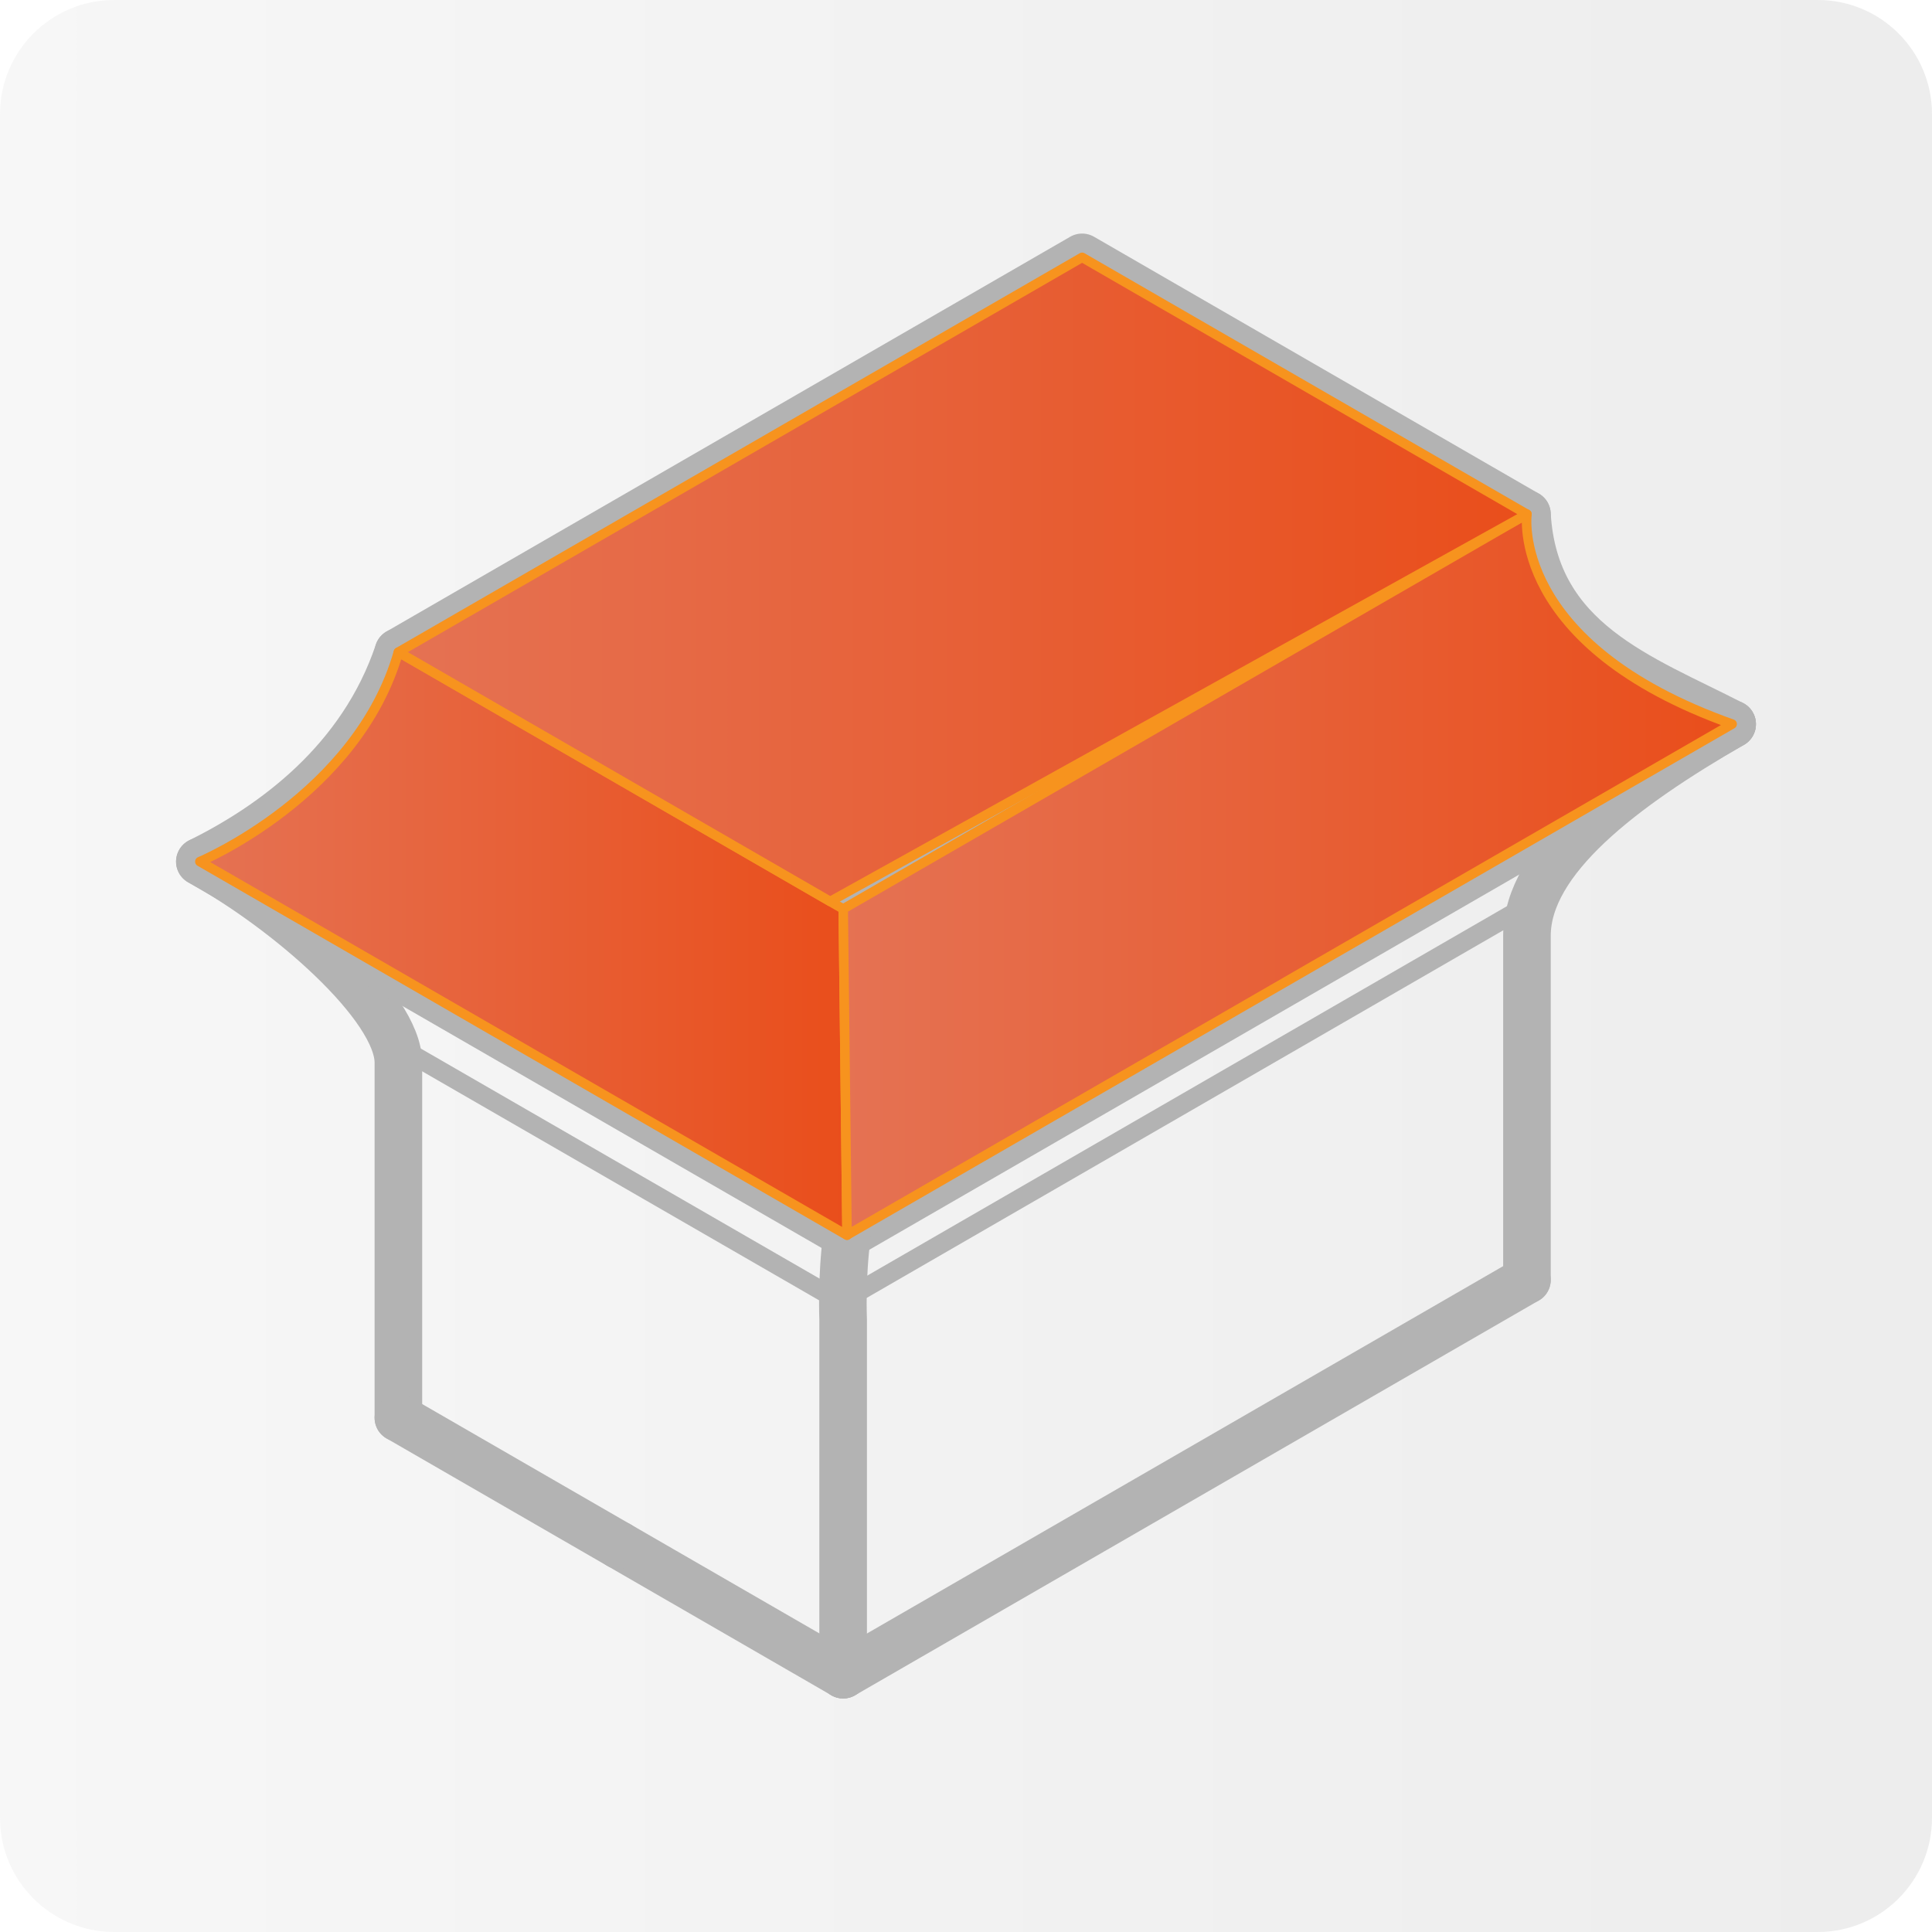
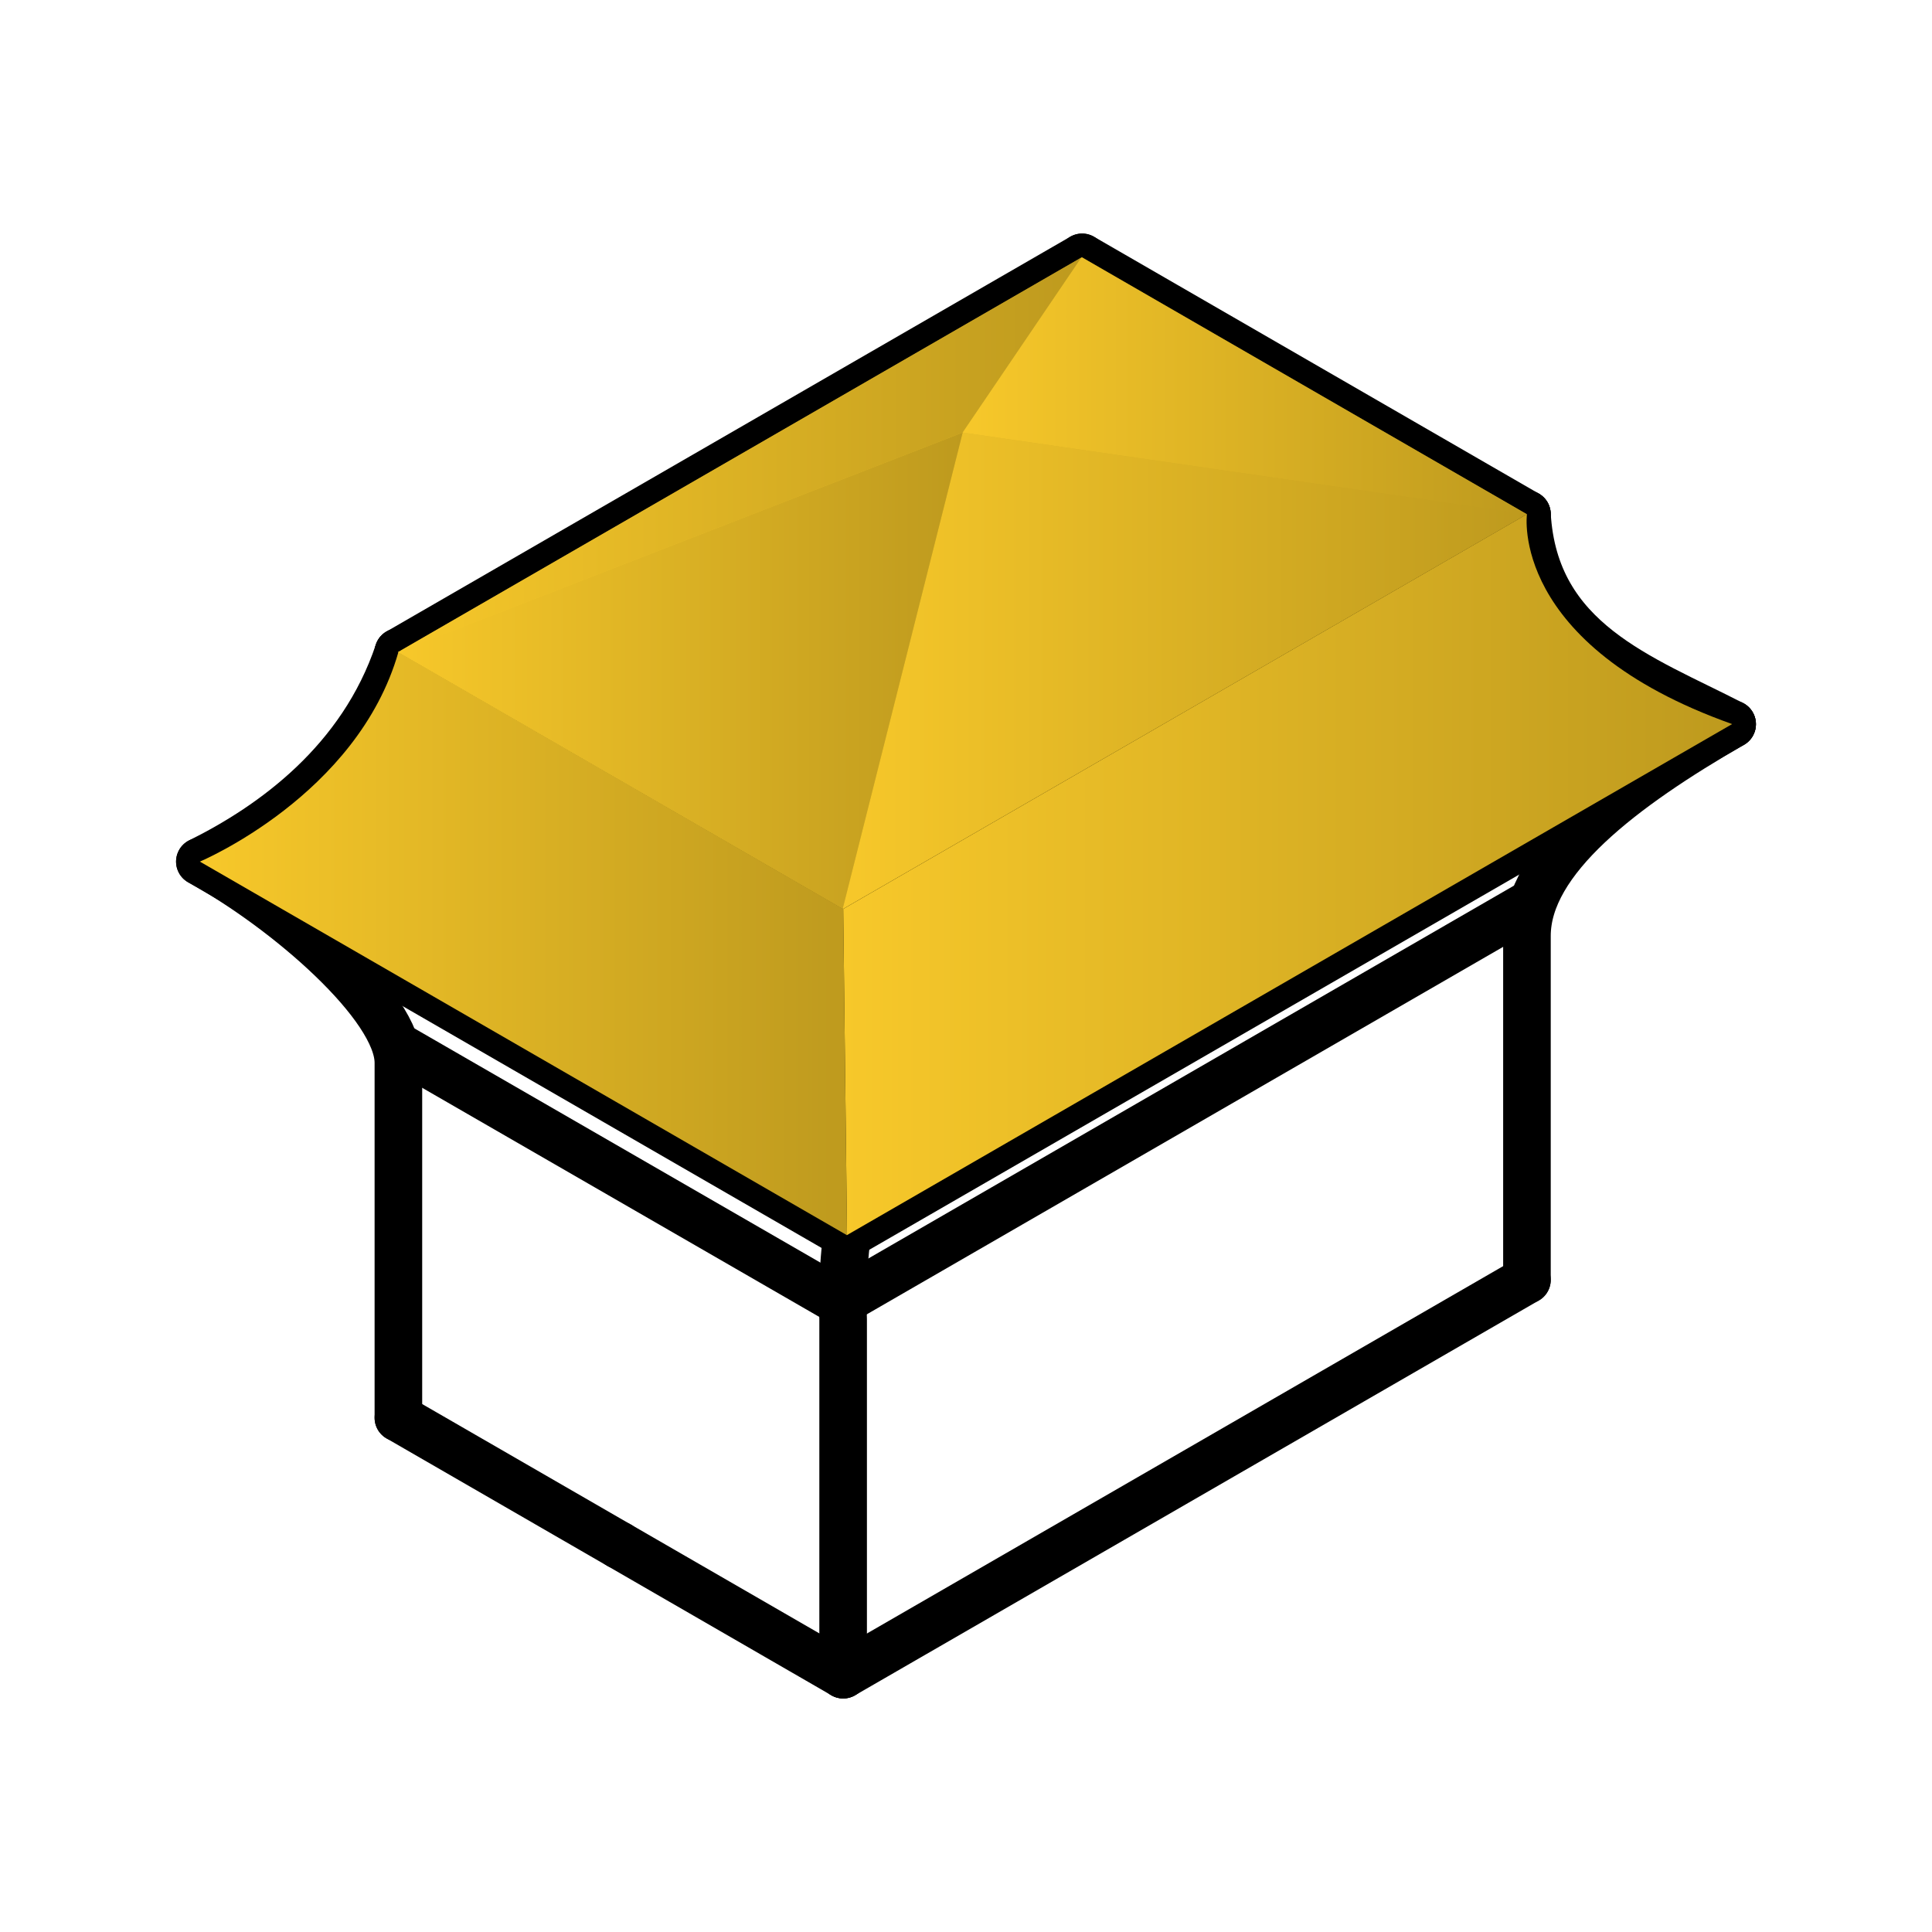
<svg xmlns="http://www.w3.org/2000/svg" xmlns:xlink="http://www.w3.org/1999/xlink" id="Réteg_2" viewBox="0 0 203 203">
  <defs>
    <style>
      .cls-1 {
-         fill: url(#linear-gradient-4);
-       }
- 
-       .cls-1, .cls-2, .cls-3, .cls-4, .cls-5 {
-         stroke-linecap: round;
-         stroke-linejoin: round;
-       }
- 
-       .cls-1, .cls-3, .cls-5 {
-         stroke: #f7931e;
+         fill: url(#Névtelen_színátmenet_17-6);
      }

      .cls-2 {
-         stroke-width: 2px;
-       }
- 
-       .cls-2, .cls-4 {
-         fill: none;
-         stroke: #b3b3b3;
+         fill: url(#Névtelen_színátmenet_17-8);
      }

      .cls-3 {
-         fill: url(#linear-gradient-3);
+         fill: none;
+         stroke: #000;
+         stroke-linecap: round;
+         stroke-linejoin: round;
+         stroke-width: 5px;
      }

      .cls-4 {
-         stroke-width: 5px;
+         fill: url(#Névtelen_színátmenet_17-7);
+       }
+ 
+       .cls-5 {
+         fill: url(#Névtelen_színátmenet_17-2);
      }

      .cls-6 {
        fill: url(#linear-gradient);
+         opacity: 0;
      }

-       .cls-5 {
-         fill: url(#linear-gradient-2);
+       .cls-7 {
+         fill: url(#Névtelen_színátmenet_17-5);
+       }
+ 
+       .cls-8 {
+         fill: url(#Névtelen_színátmenet_17-3);
+       }
+ 
+       .cls-9 {
+         fill: url(#Névtelen_színátmenet_17);
+       }
+ 
+       .cls-10 {
+         fill: url(#Névtelen_színátmenet_17-4);
      }
    </style>
    <linearGradient id="linear-gradient" x1="0" y1="101.5" x2="203" y2="101.5" gradientUnits="userSpaceOnUse">
-       <stop offset="0" stop-color="#b3b3b3" stop-opacity=".1" />
-       <stop offset="1" stop-color="#4d4d4d" stop-opacity=".1" />
-     </linearGradient>
-     <linearGradient id="linear-gradient-2" x1="21" y1="99.15" x2="89" y2="99.15" gradientUnits="userSpaceOnUse">
      <stop offset="0" stop-color="#e57253" />
      <stop offset="1" stop-color="#e94e1b" />
    </linearGradient>
-     <linearGradient id="linear-gradient-3" x1="88.6" y1="91.9" x2="182" y2="91.9" xlink:href="#linear-gradient-2" />
-     <linearGradient id="linear-gradient-4" x1="41.86" y1="60.88" x2="160.44" y2="60.88" xlink:href="#linear-gradient-2" />
+     <linearGradient id="Névtelen_színátmenet_17" data-name="Névtelen színátmenet 17" x1="101.2" y1="36.25" x2="113.7" y2="36.25" gradientUnits="userSpaceOnUse">
+       <stop offset="0" stop-color="#f7c82a" />
+       <stop offset="1" stop-color="#be9a1e" />
+     </linearGradient>
+     <linearGradient id="Névtelen_színátmenet_17-2" data-name="Névtelen színátmenet 17" x1="21" y1="99.15" x2="89" y2="99.15" xlink:href="#Névtelen_színátmenet_17" />
+     <linearGradient id="Névtelen_színátmenet_17-3" data-name="Névtelen színátmenet 17" x1="88.6" y1="91.9" x2="182" y2="91.9" xlink:href="#Névtelen_színátmenet_17" />
+     <linearGradient id="Névtelen_színátmenet_17-4" data-name="Névtelen színátmenet 17" x1="41.86" y1="61.27" x2="160.44" y2="61.27" xlink:href="#Névtelen_színátmenet_17" />
+     <linearGradient id="Névtelen_színátmenet_17-5" data-name="Névtelen színátmenet 17" x1="88.54" y1="70.48" x2="160.38" y2="70.48" xlink:href="#Névtelen_színátmenet_17" />
+     <linearGradient id="Névtelen_színátmenet_17-6" data-name="Névtelen színátmenet 17" x1="41.8" y1="70.48" x2="101.15" y2="70.48" xlink:href="#Névtelen_színátmenet_17" />
+     <linearGradient id="Névtelen_színátmenet_17-7" data-name="Névtelen színátmenet 17" x1="41.8" y1="47.78" x2="113.64" y2="47.78" xlink:href="#Névtelen_színátmenet_17" />
+     <linearGradient id="Névtelen_színátmenet_17-8" data-name="Névtelen színátmenet 17" x1="101.15" y1="40.53" x2="160.38" y2="40.53" xlink:href="#Névtelen_színátmenet_17" />
  </defs>
  <g id="types_of_roofs">
    <g>
      <rect class="cls-6" width="203" height="203" rx="12" ry="12" />
      <g>
        <g>
-           <path class="cls-4" d="M41.86,148.97v-37.3c0-5.95-11.77-16.16-20.86-21.14" />
-           <line class="cls-4" x1="88.6" y1="175.96" x2="160.44" y2="134.48" />
-           <line class="cls-4" x1="65.05" y1="162.36" x2="88.6" y2="175.96" />
-           <line class="cls-4" x1="41.86" y1="148.97" x2="65.05" y2="162.36" />
-           <polygon class="cls-4" points="41.86 68.52 113.7 27.04 160.44 54.03 88.6 95.5 41.86 68.52" />
-           <path class="cls-4" d="M89,129.78c-.6,4.39-.41,8.85-.41,8.85v37.33" />
-           <path class="cls-4" d="M182,76.09c-11.49,6.64-21.56,14.23-21.56,22.25v36.14" />
-           <line class="cls-2" x1="88.59" y1="136.65" x2="160.52" y2="95.11" />
-           <line class="cls-2" x1="41.86" y1="109.97" x2="88.59" y2="136.93" />
-           <line class="cls-4" x1="89" y1="129.78" x2="182" y2="76.09" />
-           <path class="cls-4" d="M160.44,54.03c.76,13.43,12.11,17.18,21.56,22.06" />
-           <path class="cls-4" d="M41.86,68.52c-3.85,11.48-13.18,18.2-20.86,22.01l68,39.25s-.4-20.55-.4-34.28" />
+           <g>
+             <path class="cls-3" d="M41.86,148.97v-37.3c0-5.95-11.77-16.16-20.86-21.14" />
+             <line class="cls-3" x1="88.6" y1="175.96" x2="160.44" y2="134.48" />
+             <line class="cls-3" x1="65.05" y1="162.36" x2="88.6" y2="175.96" />
+             <line class="cls-3" x1="41.86" y1="148.97" x2="65.05" y2="162.36" />
+             <polygon class="cls-3" points="41.86 68.52 113.7 27.04 160.44 54.03 88.6 95.5 41.86 68.52" />
+             <path class="cls-3" d="M89,129.78c-.6,4.39-.41,8.85-.41,8.85v37.33" />
+             <path class="cls-3" d="M182,76.09c-11.49,6.64-21.56,14.23-21.56,22.25v36.14" />
+             <line class="cls-3" x1="88.59" y1="136.65" x2="160.52" y2="95.11" />
+             <line class="cls-3" x1="41.86" y1="109.97" x2="88.59" y2="136.93" />
+             <line class="cls-3" x1="89" y1="129.78" x2="182" y2="76.09" />
+             <path class="cls-3" d="M160.44,54.03c.76,13.43,12.11,17.18,21.56,22.06" />
+             <path class="cls-3" d="M41.86,68.52c-3.85,11.48-13.18,18.2-20.86,22.01l68,39.25s-.4-20.55-.4-34.28" />
+           </g>
+           <g>
+             <path class="cls-3" d="M124.17,90.4c.77.43,1.31,1.19,1.31,2.1v9.42l-8.83,5.1v-10.96c0-.46.06-.91.18-1.35" />
+             <path class="cls-3" d="M116.83,94.72c.42-1.56,1.55-2.93,3.17-3.75l1.21-.62c.99-.5,2.12-.42,2.96.06" />
+             <path class="cls-3" d="M117.91,86.8c-.84-.48-1.97-.56-2.96-.06l-1.21.62c-1.62.82-2.75,2.19-3.17,3.75,0,3.61.13,8.12,6.09,15.92" />
+             <line class="cls-3" x1="110.62" y1="90.9" x2="116.88" y2="94.52" />
+             <line class="cls-3" x1="123.95" y1="90.29" x2="124.07" y2="90.36" />
+             <line class="cls-3" x1="117.91" y1="86.8" x2="123.95" y2="90.29" />
+           </g>
+           <g>
+             <path class="cls-3" d="M55.27,91.28c-.77.43-1.31,1.19-1.31,2.1v9.42l8.83,5.1v-10.96c0-.46-.06-.91-.18-1.35" />
+             <path class="cls-3" d="M62.62,95.59c-.42-1.56-1.55-2.93-3.17-3.75l-1.21-.62c-.99-.5-2.12-.42-2.96.06" />
+             <path class="cls-3" d="M61.54,87.67c.84-.48,1.97-.56,2.96-.06l1.21.62c1.62.82,2.75,2.19,3.17,3.75,0,3.61-.13,8.12-6.09,15.92" />
+             <line class="cls-3" x1="68.83" y1="91.78" x2="62.56" y2="95.39" />
+             <line class="cls-3" x1="55.49" y1="91.17" x2="55.37" y2="91.24" />
+             <line class="cls-3" x1="61.54" y1="87.67" x2="55.49" y2="91.17" />
+           </g>
+           <g>
+             <path class="cls-3" d="M147.62,76.84c.77.43,1.31,1.19,1.31,2.1v9.42l-8.83,5.1v-10.96c0-.46.06-.91.18-1.35" />
+             <path class="cls-3" d="M140.27,81.15c.42-1.56,1.55-2.93,3.17-3.75l1.21-.62c.99-.5,2.12-.42,2.96.06" />
+             <path class="cls-3" d="M141.35,73.23c-.84-.48-1.97-.56-2.96-.06l-1.21.62c-1.62.82-2.75,2.19-3.17,3.75,0,3.61.13,8.12,6.09,15.92" />
+             <line class="cls-3" x1="134.06" y1="77.33" x2="140.33" y2="80.95" />
+             <line class="cls-3" x1="147.4" y1="76.73" x2="147.52" y2="76.8" />
+             <line class="cls-3" x1="141.35" y1="73.23" x2="147.4" y2="76.73" />
+           </g>
        </g>
-         <g>
-           <path class="cls-2" d="M124.17,90.4c.77.43,1.31,1.19,1.31,2.1v9.42l-8.83,5.1v-10.96c0-.46.06-.91.18-1.35" />
-           <path class="cls-2" d="M116.83,94.72c.42-1.56,1.55-2.93,3.17-3.75l1.21-.62c.99-.5,2.12-.42,2.96.06" />
-           <path class="cls-2" d="M117.91,86.8c-.84-.48-1.97-.56-2.96-.06l-1.21.62c-1.62.82-2.75,2.19-3.17,3.75,0,3.61.13,8.12,6.09,15.92" />
-           <line class="cls-2" x1="110.62" y1="90.9" x2="116.88" y2="94.52" />
-           <line class="cls-2" x1="123.95" y1="90.29" x2="124.07" y2="90.36" />
-           <line class="cls-2" x1="117.91" y1="86.8" x2="123.95" y2="90.29" />
-         </g>
-         <g>
-           <path class="cls-2" d="M55.27,91.28c-.77.43-1.31,1.19-1.31,2.1v9.42l8.83,5.1v-10.96c0-.46-.06-.91-.18-1.35" />
-           <path class="cls-2" d="M62.62,95.59c-.42-1.56-1.55-2.93-3.17-3.75l-1.21-.62c-.99-.5-2.12-.42-2.96.06" />
-           <path class="cls-2" d="M61.54,87.67c.84-.48,1.97-.56,2.96-.06l1.21.62c1.62.82,2.75,2.19,3.17,3.75,0,3.61-.13,8.12-6.09,15.92" />
-           <line class="cls-2" x1="68.83" y1="91.78" x2="62.56" y2="95.39" />
-           <line class="cls-2" x1="55.49" y1="91.17" x2="55.37" y2="91.24" />
-           <line class="cls-2" x1="61.54" y1="87.67" x2="55.49" y2="91.17" />
-         </g>
-         <g>
-           <path class="cls-2" d="M147.62,76.84c.77.43,1.31,1.19,1.31,2.1v9.42l-8.83,5.1v-10.96c0-.46.06-.91.18-1.35" />
-           <path class="cls-2" d="M140.27,81.15c.42-1.56,1.55-2.93,3.17-3.75l1.21-.62c.99-.5,2.12-.42,2.96.06" />
-           <path class="cls-2" d="M141.35,73.23c-.84-.48-1.97-.56-2.96-.06l-1.21.62c-1.62.82-2.75,2.19-3.17,3.75,0,3.61.13,8.12,6.09,15.92" />
-           <line class="cls-2" x1="134.06" y1="77.33" x2="140.33" y2="80.95" />
-           <line class="cls-2" x1="147.4" y1="76.73" x2="147.52" y2="76.8" />
-           <line class="cls-2" x1="141.35" y1="73.23" x2="147.4" y2="76.73" />
-         </g>
+         <polyline class="cls-3" points="41.86 68.52 101.2 45.45 160.44 54.03" />
+         <polyline class="cls-3" points="88.6 95.5 101.2 45.45 113.7 27.04" />
+         <line class="cls-9" x1="113.7" y1="27.04" x2="101.2" y2="45.45" />
      </g>
      <path class="cls-5" d="M21,90.53s16.56-6.95,20.86-22.01l46.74,26.99.4,34.28L21,90.53Z" />
-       <path class="cls-3" d="M88.6,95.5l71.84-41.48s-1.91,13.71,21.56,22.06l-93,53.69-.4-34.28Z" />
-       <polygon class="cls-1" points="41.86 68.52 113.7 27.04 160.44 54.03 87.23 94.72 41.86 68.52" />
+       <path class="cls-8" d="M88.6,95.5l71.84-41.48s-1.91,13.71,21.56,22.06l-93,53.69-.4-34.28Z" />
+       <polygon class="cls-10" points="41.86 68.52 113.7 27.04 160.44 54.03 88.6 95.5 41.86 68.52" />
+       <polygon class="cls-7" points="101.15 45.45 160.38 54.03 88.54 95.5 101.15 45.45" />
+       <polygon class="cls-1" points="101.15 45.45 88.54 95.5 41.8 68.52 101.15 45.45" />
+       <polygon class="cls-4" points="101.15 45.45 113.64 27.04 41.8 68.52 101.15 45.45" />
+       <polyline class="cls-2" points="101.15 45.45 160.38 54.03 113.64 27.04" />
    </g>
  </g>
</svg>
